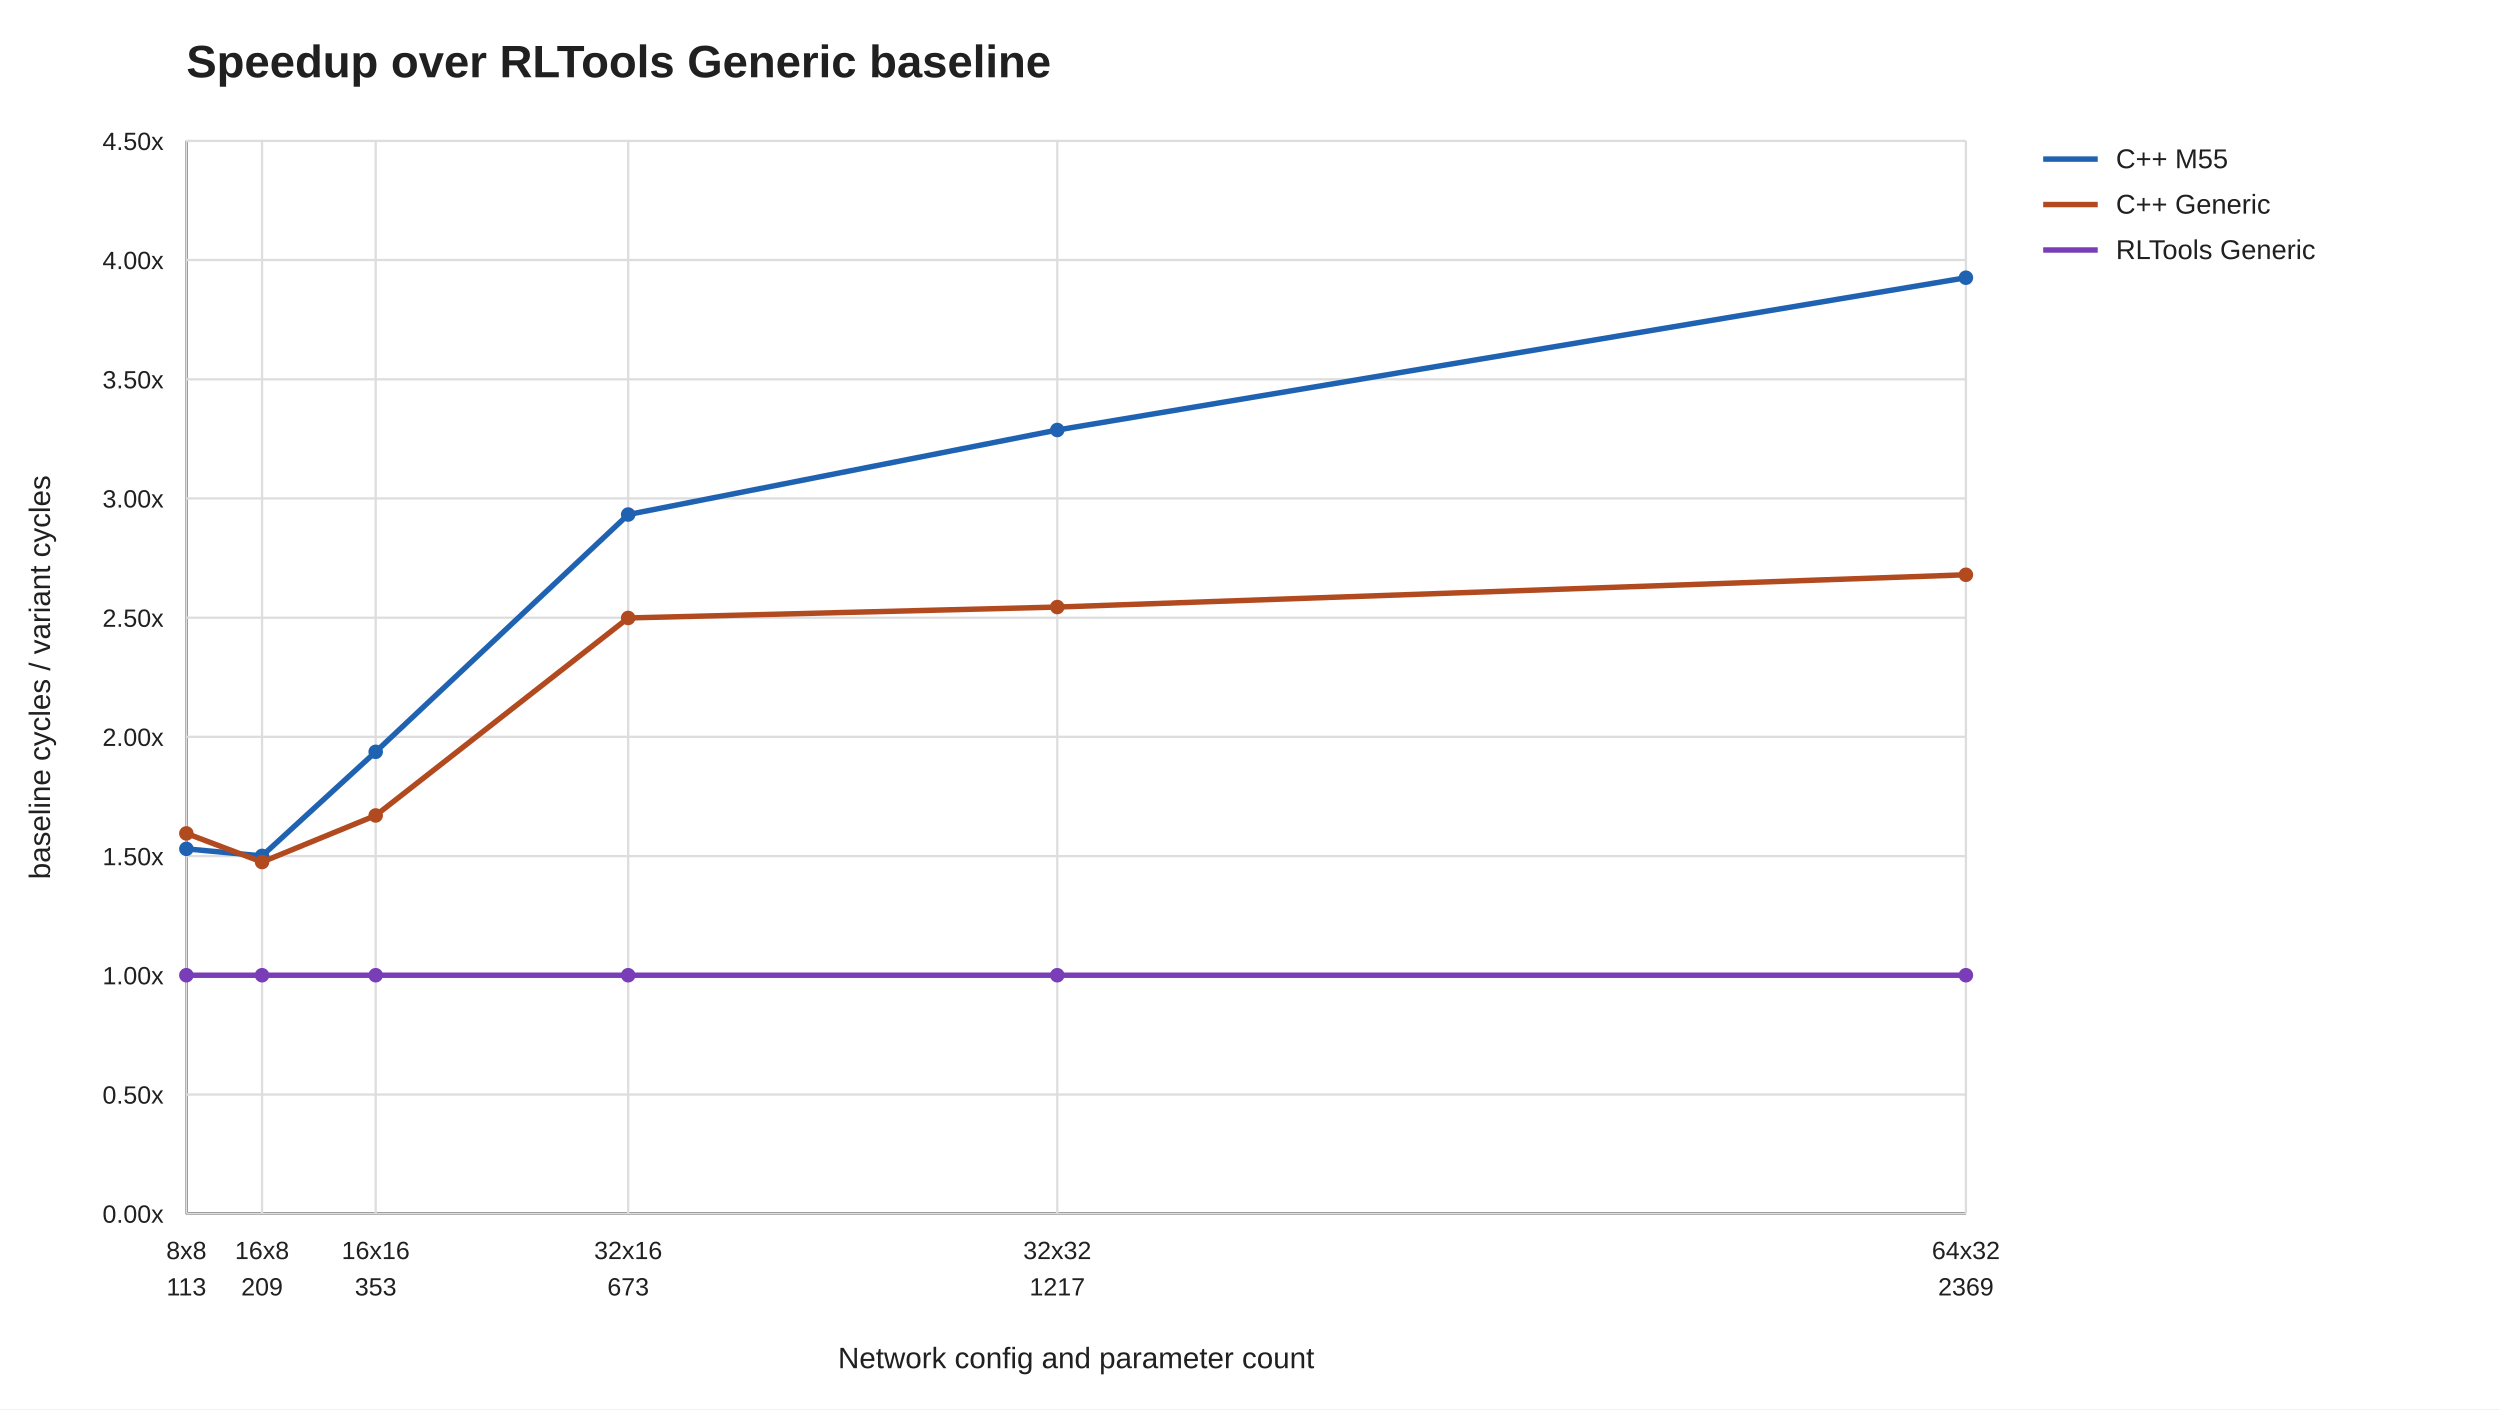
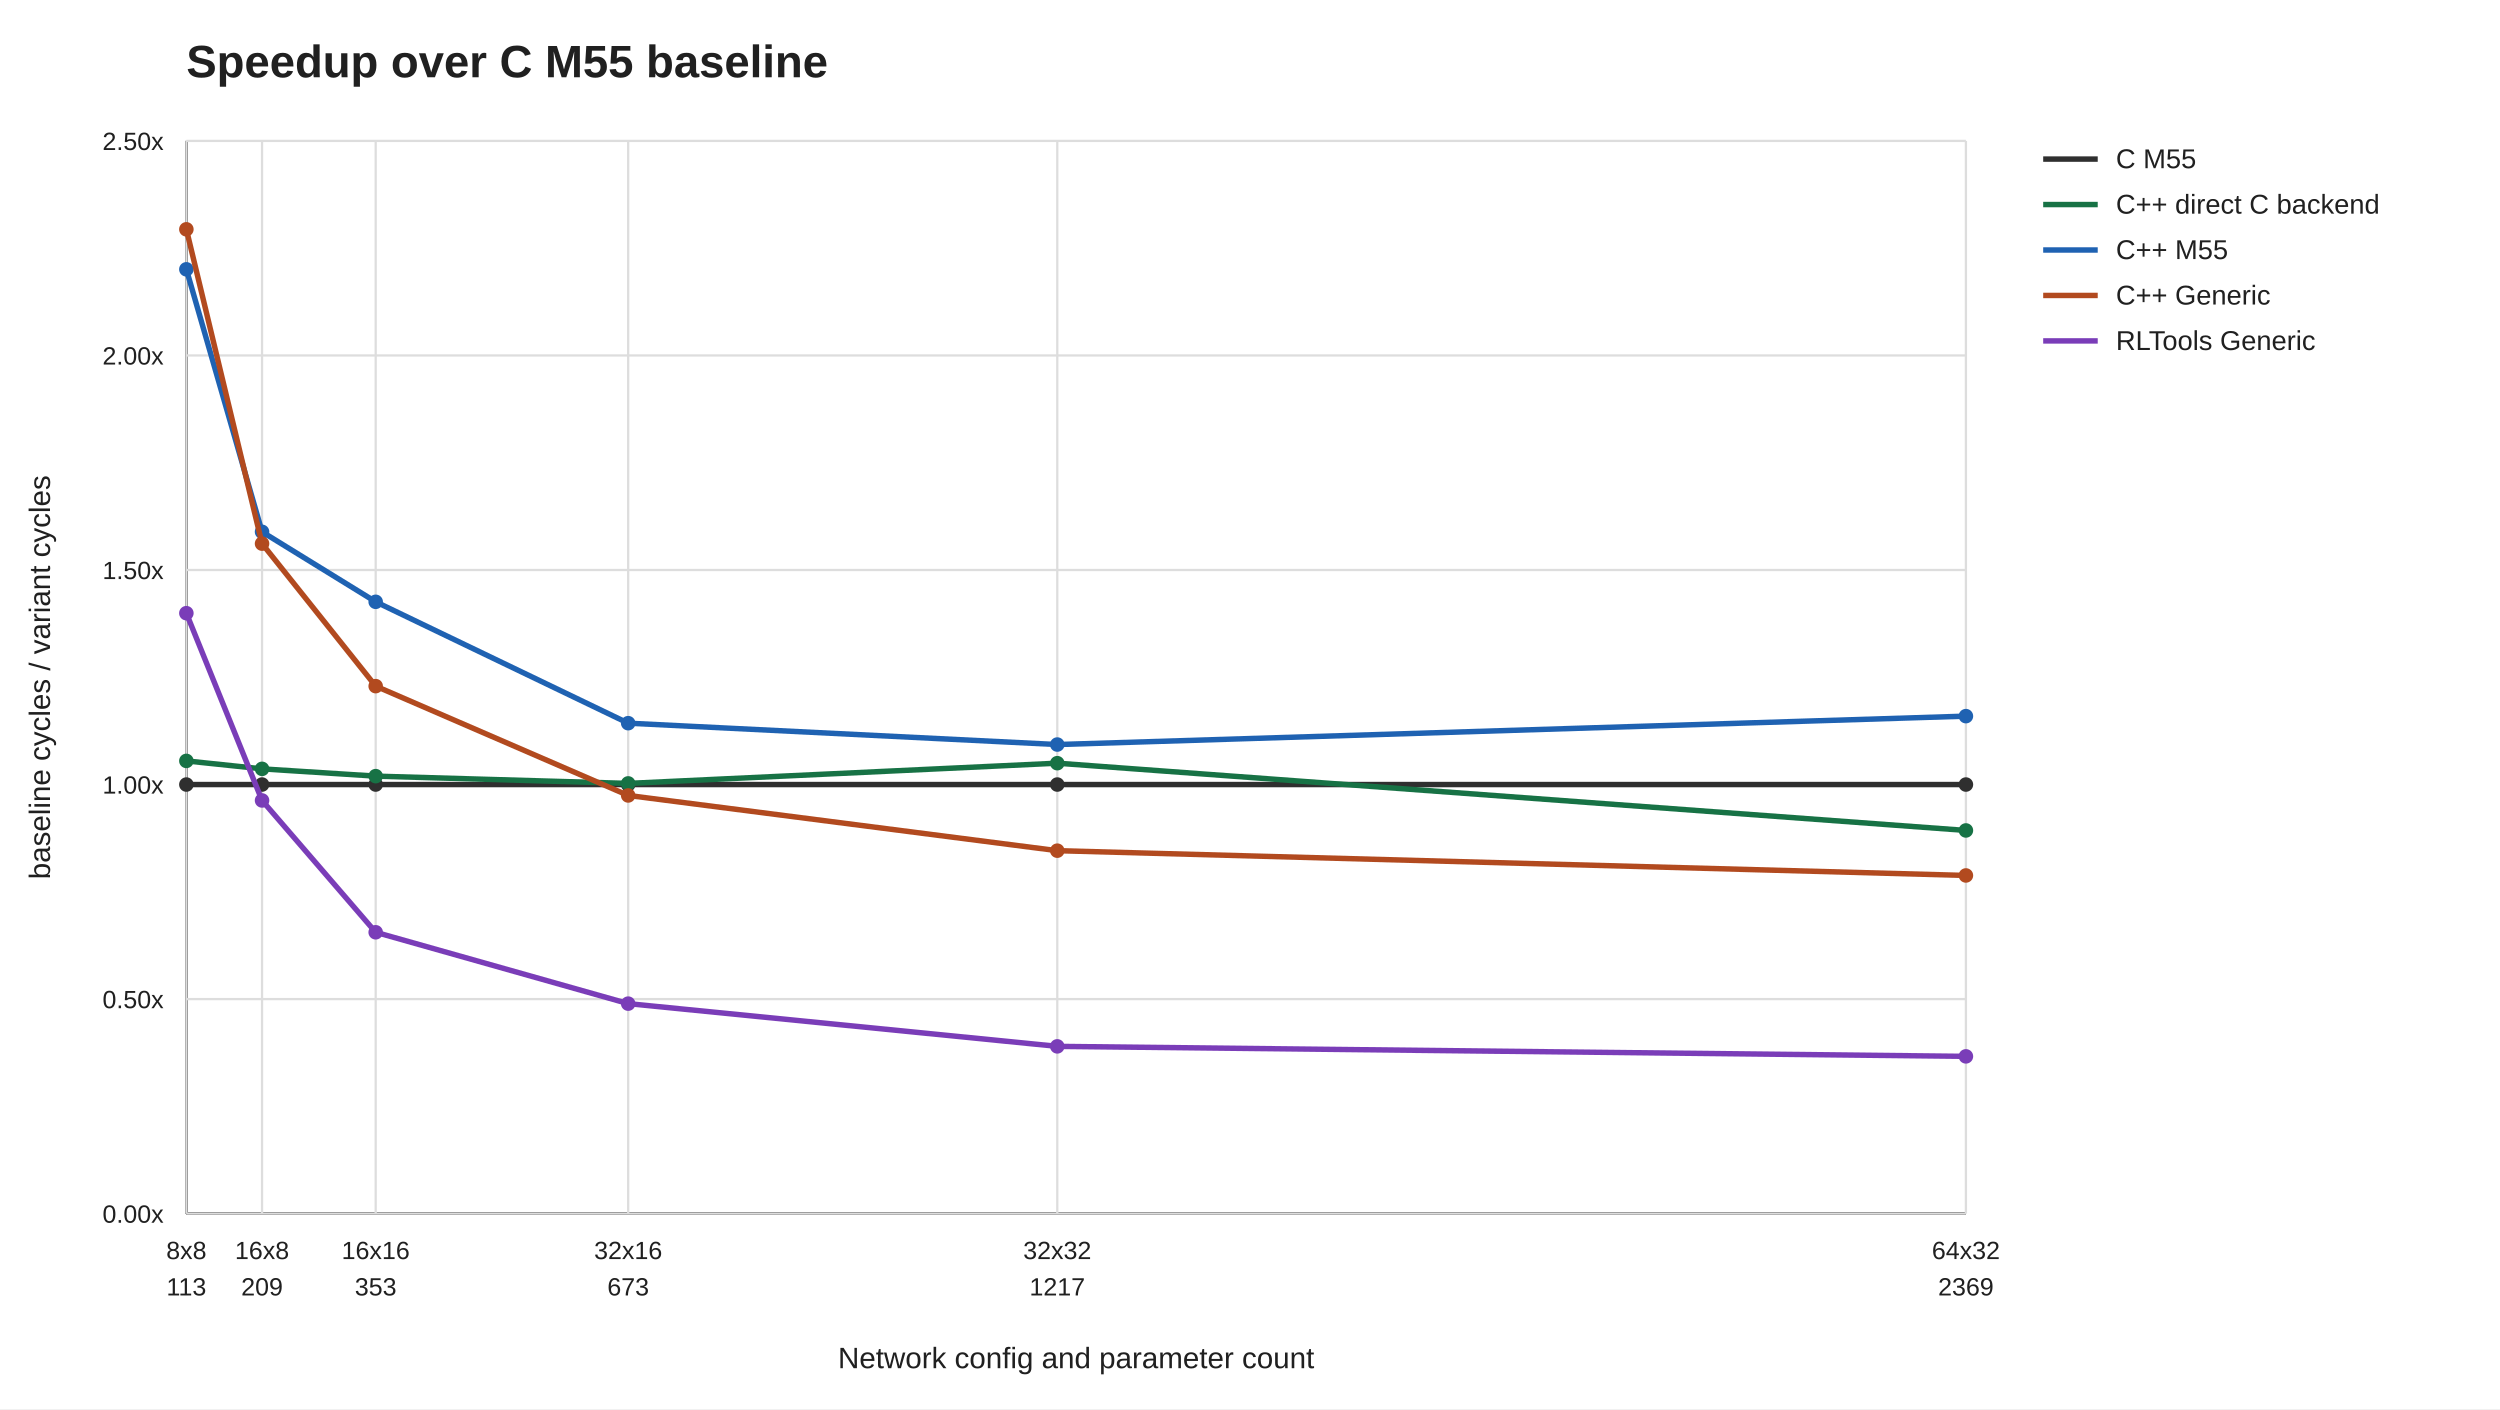
<svg xmlns="http://www.w3.org/2000/svg" width="1100" height="620" viewBox="0 0 1100 620">
  <rect width="100%" height="100%" fill="#ffffff" />
  <style>text{font-family:Arial,Helvetica,sans-serif;fill:#202020}.axis{stroke:#222;stroke-width:1.2}.grid{stroke:#dddddd;stroke-width:1}.label{font-size:13px}.title{font-size:20px;font-weight:700}.tick{font-size:11px}.legend{font-size:12px}</style>
-   <text class="title" x="82" y="34">Speedup over RLTools Generic baseline</text>
+   <text class="title" x="82" y="34">Speedup over C M55 baseline</text>
  <line class="axis" x1="82" y1="534" x2="865" y2="534" />
  <line class="axis" x1="82" y1="62" x2="82" y2="534" />
  <line class="grid" x1="82" y1="534.0" x2="865" y2="534.0" />
  <text class="tick" x="72" y="538.0" text-anchor="end">0.00x</text>
-   <line class="grid" x1="82" y1="481.6" x2="865" y2="481.6" />
-   <text class="tick" x="72" y="485.6" text-anchor="end">0.50x</text>
-   <line class="grid" x1="82" y1="429.1" x2="865" y2="429.1" />
-   <text class="tick" x="72" y="433.1" text-anchor="end">1.00x</text>
-   <line class="grid" x1="82" y1="376.7" x2="865" y2="376.7" />
-   <text class="tick" x="72" y="380.7" text-anchor="end">1.50x</text>
-   <line class="grid" x1="82" y1="324.2" x2="865" y2="324.2" />
-   <text class="tick" x="72" y="328.2" text-anchor="end">2.00x</text>
-   <line class="grid" x1="82" y1="271.8" x2="865" y2="271.8" />
-   <text class="tick" x="72" y="275.8" text-anchor="end">2.50x</text>
-   <line class="grid" x1="82" y1="219.3" x2="865" y2="219.3" />
-   <text class="tick" x="72" y="223.3" text-anchor="end">3.00x</text>
-   <line class="grid" x1="82" y1="166.9" x2="865" y2="166.9" />
-   <text class="tick" x="72" y="170.9" text-anchor="end">3.50x</text>
-   <line class="grid" x1="82" y1="114.4" x2="865" y2="114.4" />
-   <text class="tick" x="72" y="118.4" text-anchor="end">4.00x</text>
+   <line class="grid" x1="82" y1="439.6" x2="865" y2="439.6" />
+   <text class="tick" x="72" y="443.6" text-anchor="end">0.50x</text>
+   <line class="grid" x1="82" y1="345.2" x2="865" y2="345.2" />
+   <text class="tick" x="72" y="349.2" text-anchor="end">1.00x</text>
+   <line class="grid" x1="82" y1="250.8" x2="865" y2="250.8" />
+   <text class="tick" x="72" y="254.8" text-anchor="end">1.50x</text>
+   <line class="grid" x1="82" y1="156.4" x2="865" y2="156.4" />
+   <text class="tick" x="72" y="160.4" text-anchor="end">2.00x</text>
  <line class="grid" x1="82" y1="62.0" x2="865" y2="62.0" />
-   <text class="tick" x="72" y="66.0" text-anchor="end">4.50x</text>
-   <line x1="82" y1="429.1" x2="865" y2="429.1" stroke="#888888" stroke-width="1.4" stroke-dasharray="4 4" />
+   <text class="tick" x="72" y="66.0" text-anchor="end">2.50x</text>
+   <line x1="82" y1="345.2" x2="865" y2="345.2" stroke="#888888" stroke-width="1.4" stroke-dasharray="4 4" />
  <line class="grid" x1="82.0" y1="62" x2="82.0" y2="534" />
  <text class="tick" x="82.0" y="554" text-anchor="middle">8x8</text>
  <text class="tick" x="82.0" y="570" text-anchor="middle">113</text>
  <line class="grid" x1="115.3" y1="62" x2="115.3" y2="534" />
  <text class="tick" x="115.3" y="554" text-anchor="middle">16x8</text>
  <text class="tick" x="115.3" y="570" text-anchor="middle">209</text>
  <line class="grid" x1="165.3" y1="62" x2="165.3" y2="534" />
  <text class="tick" x="165.3" y="554" text-anchor="middle">16x16</text>
  <text class="tick" x="165.3" y="570" text-anchor="middle">353</text>
  <line class="grid" x1="276.4" y1="62" x2="276.4" y2="534" />
  <text class="tick" x="276.4" y="554" text-anchor="middle">32x16</text>
  <text class="tick" x="276.4" y="570" text-anchor="middle">673</text>
  <line class="grid" x1="465.2" y1="62" x2="465.2" y2="534" />
  <text class="tick" x="465.2" y="554" text-anchor="middle">32x32</text>
  <text class="tick" x="465.2" y="570" text-anchor="middle">1217</text>
  <line class="grid" x1="865.0" y1="62" x2="865.0" y2="534" />
  <text class="tick" x="865.0" y="554" text-anchor="middle">64x32</text>
  <text class="tick" x="865.0" y="570" text-anchor="middle">2369</text>
-   <polyline points="82.0,373.5 115.3,376.6 165.3,330.8 276.4,226.4 465.2,189.2 865.0,122.2" fill="none" stroke="#1f62b2" stroke-width="2.4" />
-   <circle cx="82.0" cy="373.5" r="3.2" fill="#1f62b2" />
-   <circle cx="115.3" cy="376.6" r="3.2" fill="#1f62b2" />
-   <circle cx="165.3" cy="330.8" r="3.2" fill="#1f62b2" />
-   <circle cx="276.4" cy="226.4" r="3.2" fill="#1f62b2" />
-   <circle cx="465.2" cy="189.2" r="3.2" fill="#1f62b2" />
-   <circle cx="865.0" cy="122.2" r="3.2" fill="#1f62b2" />
-   <polyline points="82.0,366.7 115.3,379.3 165.3,358.8 276.4,271.9 465.2,267.1 865.0,252.9" fill="none" stroke="#b24a1f" stroke-width="2.4" />
-   <circle cx="82.0" cy="366.7" r="3.2" fill="#b24a1f" />
-   <circle cx="115.3" cy="379.3" r="3.2" fill="#b24a1f" />
-   <circle cx="165.3" cy="358.8" r="3.2" fill="#b24a1f" />
-   <circle cx="276.4" cy="271.9" r="3.2" fill="#b24a1f" />
-   <circle cx="465.2" cy="267.1" r="3.2" fill="#b24a1f" />
-   <circle cx="865.0" cy="252.9" r="3.2" fill="#b24a1f" />
-   <polyline points="82.0,429.1 115.3,429.1 165.3,429.1 276.4,429.1 465.2,429.1 865.0,429.1" fill="none" stroke="#7a3db8" stroke-width="2.4" />
-   <circle cx="82.0" cy="429.1" r="3.2" fill="#7a3db8" />
-   <circle cx="115.3" cy="429.1" r="3.2" fill="#7a3db8" />
-   <circle cx="165.3" cy="429.1" r="3.2" fill="#7a3db8" />
-   <circle cx="276.4" cy="429.1" r="3.2" fill="#7a3db8" />
-   <circle cx="465.2" cy="429.1" r="3.2" fill="#7a3db8" />
-   <circle cx="865.0" cy="429.1" r="3.2" fill="#7a3db8" />
+   <polyline points="82.0,345.2 115.3,345.2 165.3,345.2 276.4,345.2 465.2,345.2 865.0,345.2" fill="none" stroke="#2f2f2f" stroke-width="2.4" />
+   <circle cx="82.0" cy="345.2" r="3.2" fill="#2f2f2f" />
+   <circle cx="115.3" cy="345.2" r="3.2" fill="#2f2f2f" />
+   <circle cx="165.3" cy="345.2" r="3.2" fill="#2f2f2f" />
+   <circle cx="276.4" cy="345.2" r="3.2" fill="#2f2f2f" />
+   <circle cx="465.2" cy="345.2" r="3.2" fill="#2f2f2f" />
+   <circle cx="865.0" cy="345.2" r="3.2" fill="#2f2f2f" />
+   <polyline points="82.0,334.8 115.3,338.3 165.3,341.5 276.4,344.7 465.2,335.8 865.0,365.4" fill="none" stroke="#177245" stroke-width="2.4" />
+   <circle cx="82.0" cy="334.8" r="3.2" fill="#177245" />
+   <circle cx="115.3" cy="338.3" r="3.2" fill="#177245" />
+   <circle cx="165.3" cy="341.5" r="3.2" fill="#177245" />
+   <circle cx="276.4" cy="344.7" r="3.2" fill="#177245" />
+   <circle cx="465.2" cy="335.8" r="3.2" fill="#177245" />
+   <circle cx="865.0" cy="365.4" r="3.2" fill="#177245" />
+   <polyline points="82.0,118.5 115.3,234.0 165.3,264.8 276.4,318.2 465.2,327.6 865.0,315.1" fill="none" stroke="#1f62b2" stroke-width="2.4" />
+   <circle cx="82.0" cy="118.5" r="3.2" fill="#1f62b2" />
+   <circle cx="115.3" cy="234.0" r="3.2" fill="#1f62b2" />
+   <circle cx="165.3" cy="264.8" r="3.2" fill="#1f62b2" />
+   <circle cx="276.4" cy="318.2" r="3.2" fill="#1f62b2" />
+   <circle cx="465.2" cy="327.6" r="3.2" fill="#1f62b2" />
+   <circle cx="865.0" cy="315.1" r="3.2" fill="#1f62b2" />
+   <polyline points="82.0,100.9 115.3,239.2 165.3,301.9 276.4,350.0 465.2,374.3 865.0,385.2" fill="none" stroke="#b24a1f" stroke-width="2.4" />
+   <circle cx="82.0" cy="100.9" r="3.2" fill="#b24a1f" />
+   <circle cx="115.3" cy="239.2" r="3.2" fill="#b24a1f" />
+   <circle cx="165.3" cy="301.9" r="3.2" fill="#b24a1f" />
+   <circle cx="276.4" cy="350.0" r="3.2" fill="#b24a1f" />
+   <circle cx="465.2" cy="374.3" r="3.2" fill="#b24a1f" />
+   <circle cx="865.0" cy="385.2" r="3.2" fill="#b24a1f" />
+   <polyline points="82.0,269.8 115.3,352.2 165.3,410.2 276.4,441.6 465.2,460.4 865.0,464.8" fill="none" stroke="#7a3db8" stroke-width="2.4" />
+   <circle cx="82.0" cy="269.8" r="3.2" fill="#7a3db8" />
+   <circle cx="115.3" cy="352.2" r="3.2" fill="#7a3db8" />
+   <circle cx="165.3" cy="410.2" r="3.2" fill="#7a3db8" />
+   <circle cx="276.4" cy="441.6" r="3.2" fill="#7a3db8" />
+   <circle cx="465.2" cy="460.4" r="3.2" fill="#7a3db8" />
+   <circle cx="865.0" cy="464.8" r="3.2" fill="#7a3db8" />
  <text class="label" x="473.5" y="602" text-anchor="middle">Network config and parameter count</text>
  <text class="label" transform="translate(22 298.0) rotate(-90)" text-anchor="middle">baseline cycles / variant cycles</text>
-   <line x1="899" y1="70" x2="923" y2="70" stroke="#1f62b2" stroke-width="2.4" />
-   <text class="legend" x="931" y="74">C++ M55</text>
-   <line x1="899" y1="90" x2="923" y2="90" stroke="#b24a1f" stroke-width="2.4" />
-   <text class="legend" x="931" y="94">C++ Generic</text>
-   <line x1="899" y1="110" x2="923" y2="110" stroke="#7a3db8" stroke-width="2.4" />
-   <text class="legend" x="931" y="114">RLTools Generic</text>
+   <line x1="899" y1="70" x2="923" y2="70" stroke="#2f2f2f" stroke-width="2.4" />
+   <text class="legend" x="931" y="74">C M55</text>
+   <line x1="899" y1="90" x2="923" y2="90" stroke="#177245" stroke-width="2.4" />
+   <text class="legend" x="931" y="94">C++ direct C backend</text>
+   <line x1="899" y1="110" x2="923" y2="110" stroke="#1f62b2" stroke-width="2.4" />
+   <text class="legend" x="931" y="114">C++ M55</text>
+   <line x1="899" y1="130" x2="923" y2="130" stroke="#b24a1f" stroke-width="2.4" />
+   <text class="legend" x="931" y="134">C++ Generic</text>
+   <line x1="899" y1="150" x2="923" y2="150" stroke="#7a3db8" stroke-width="2.4" />
+   <text class="legend" x="931" y="154">RLTools Generic</text>
</svg>
